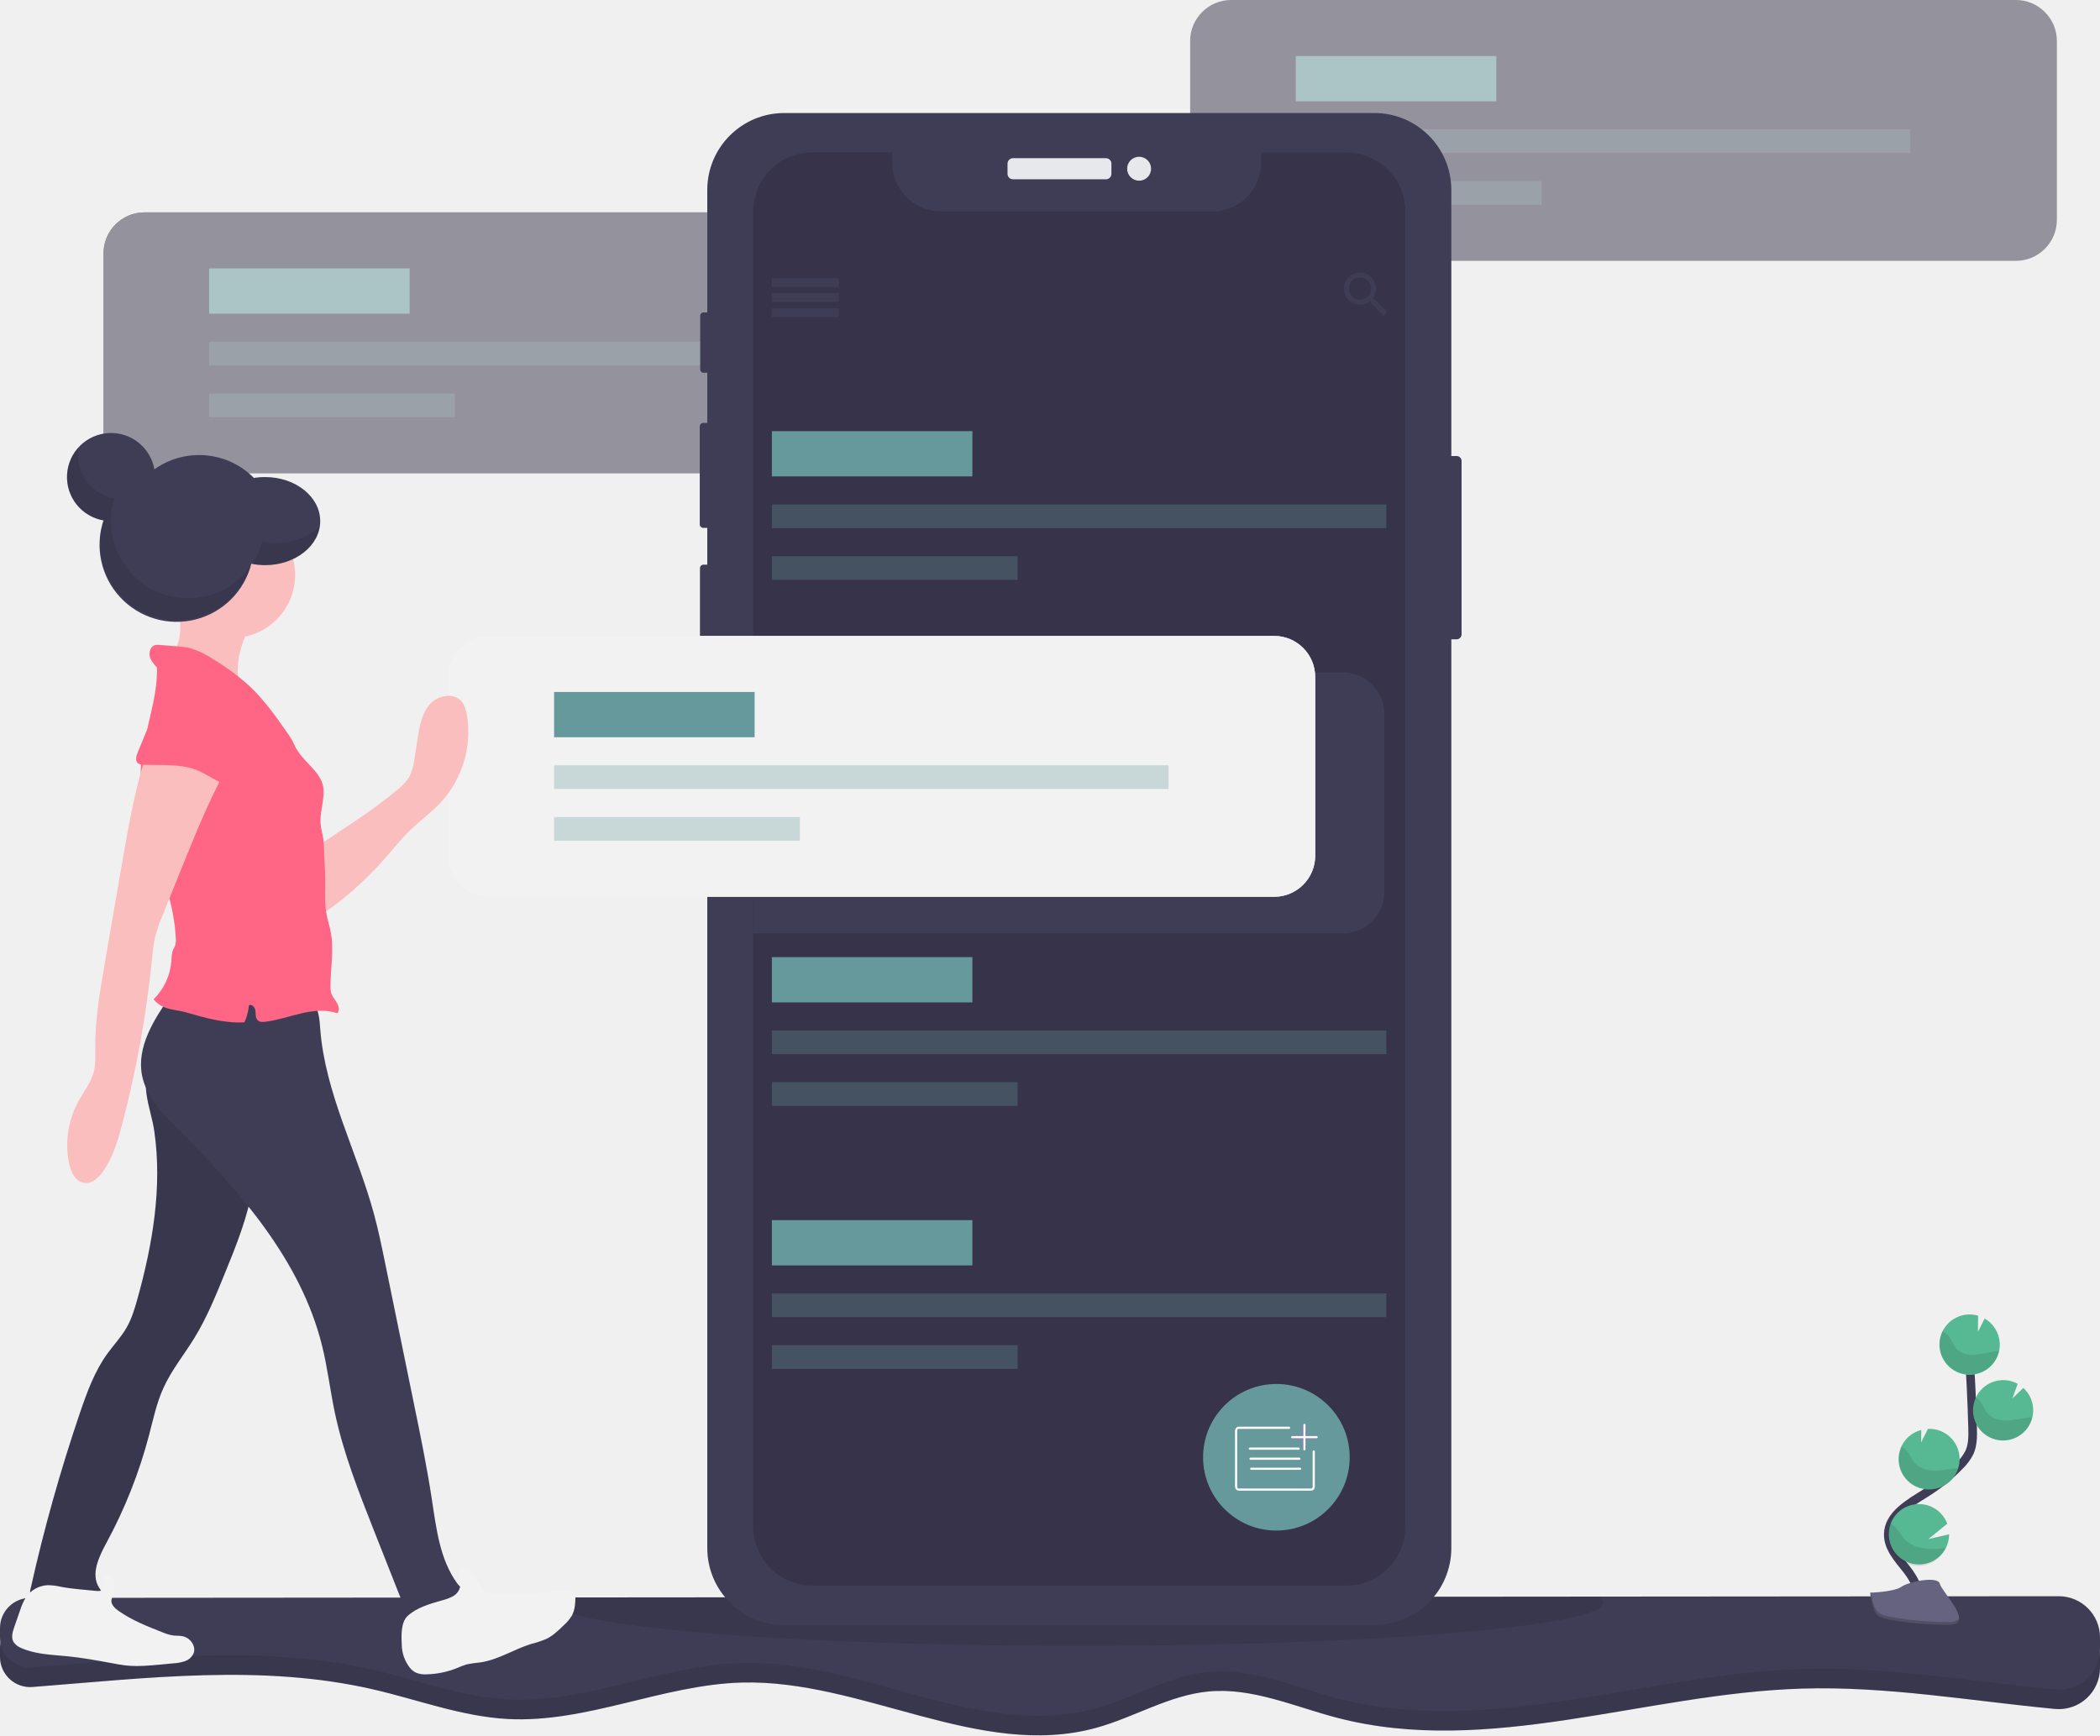
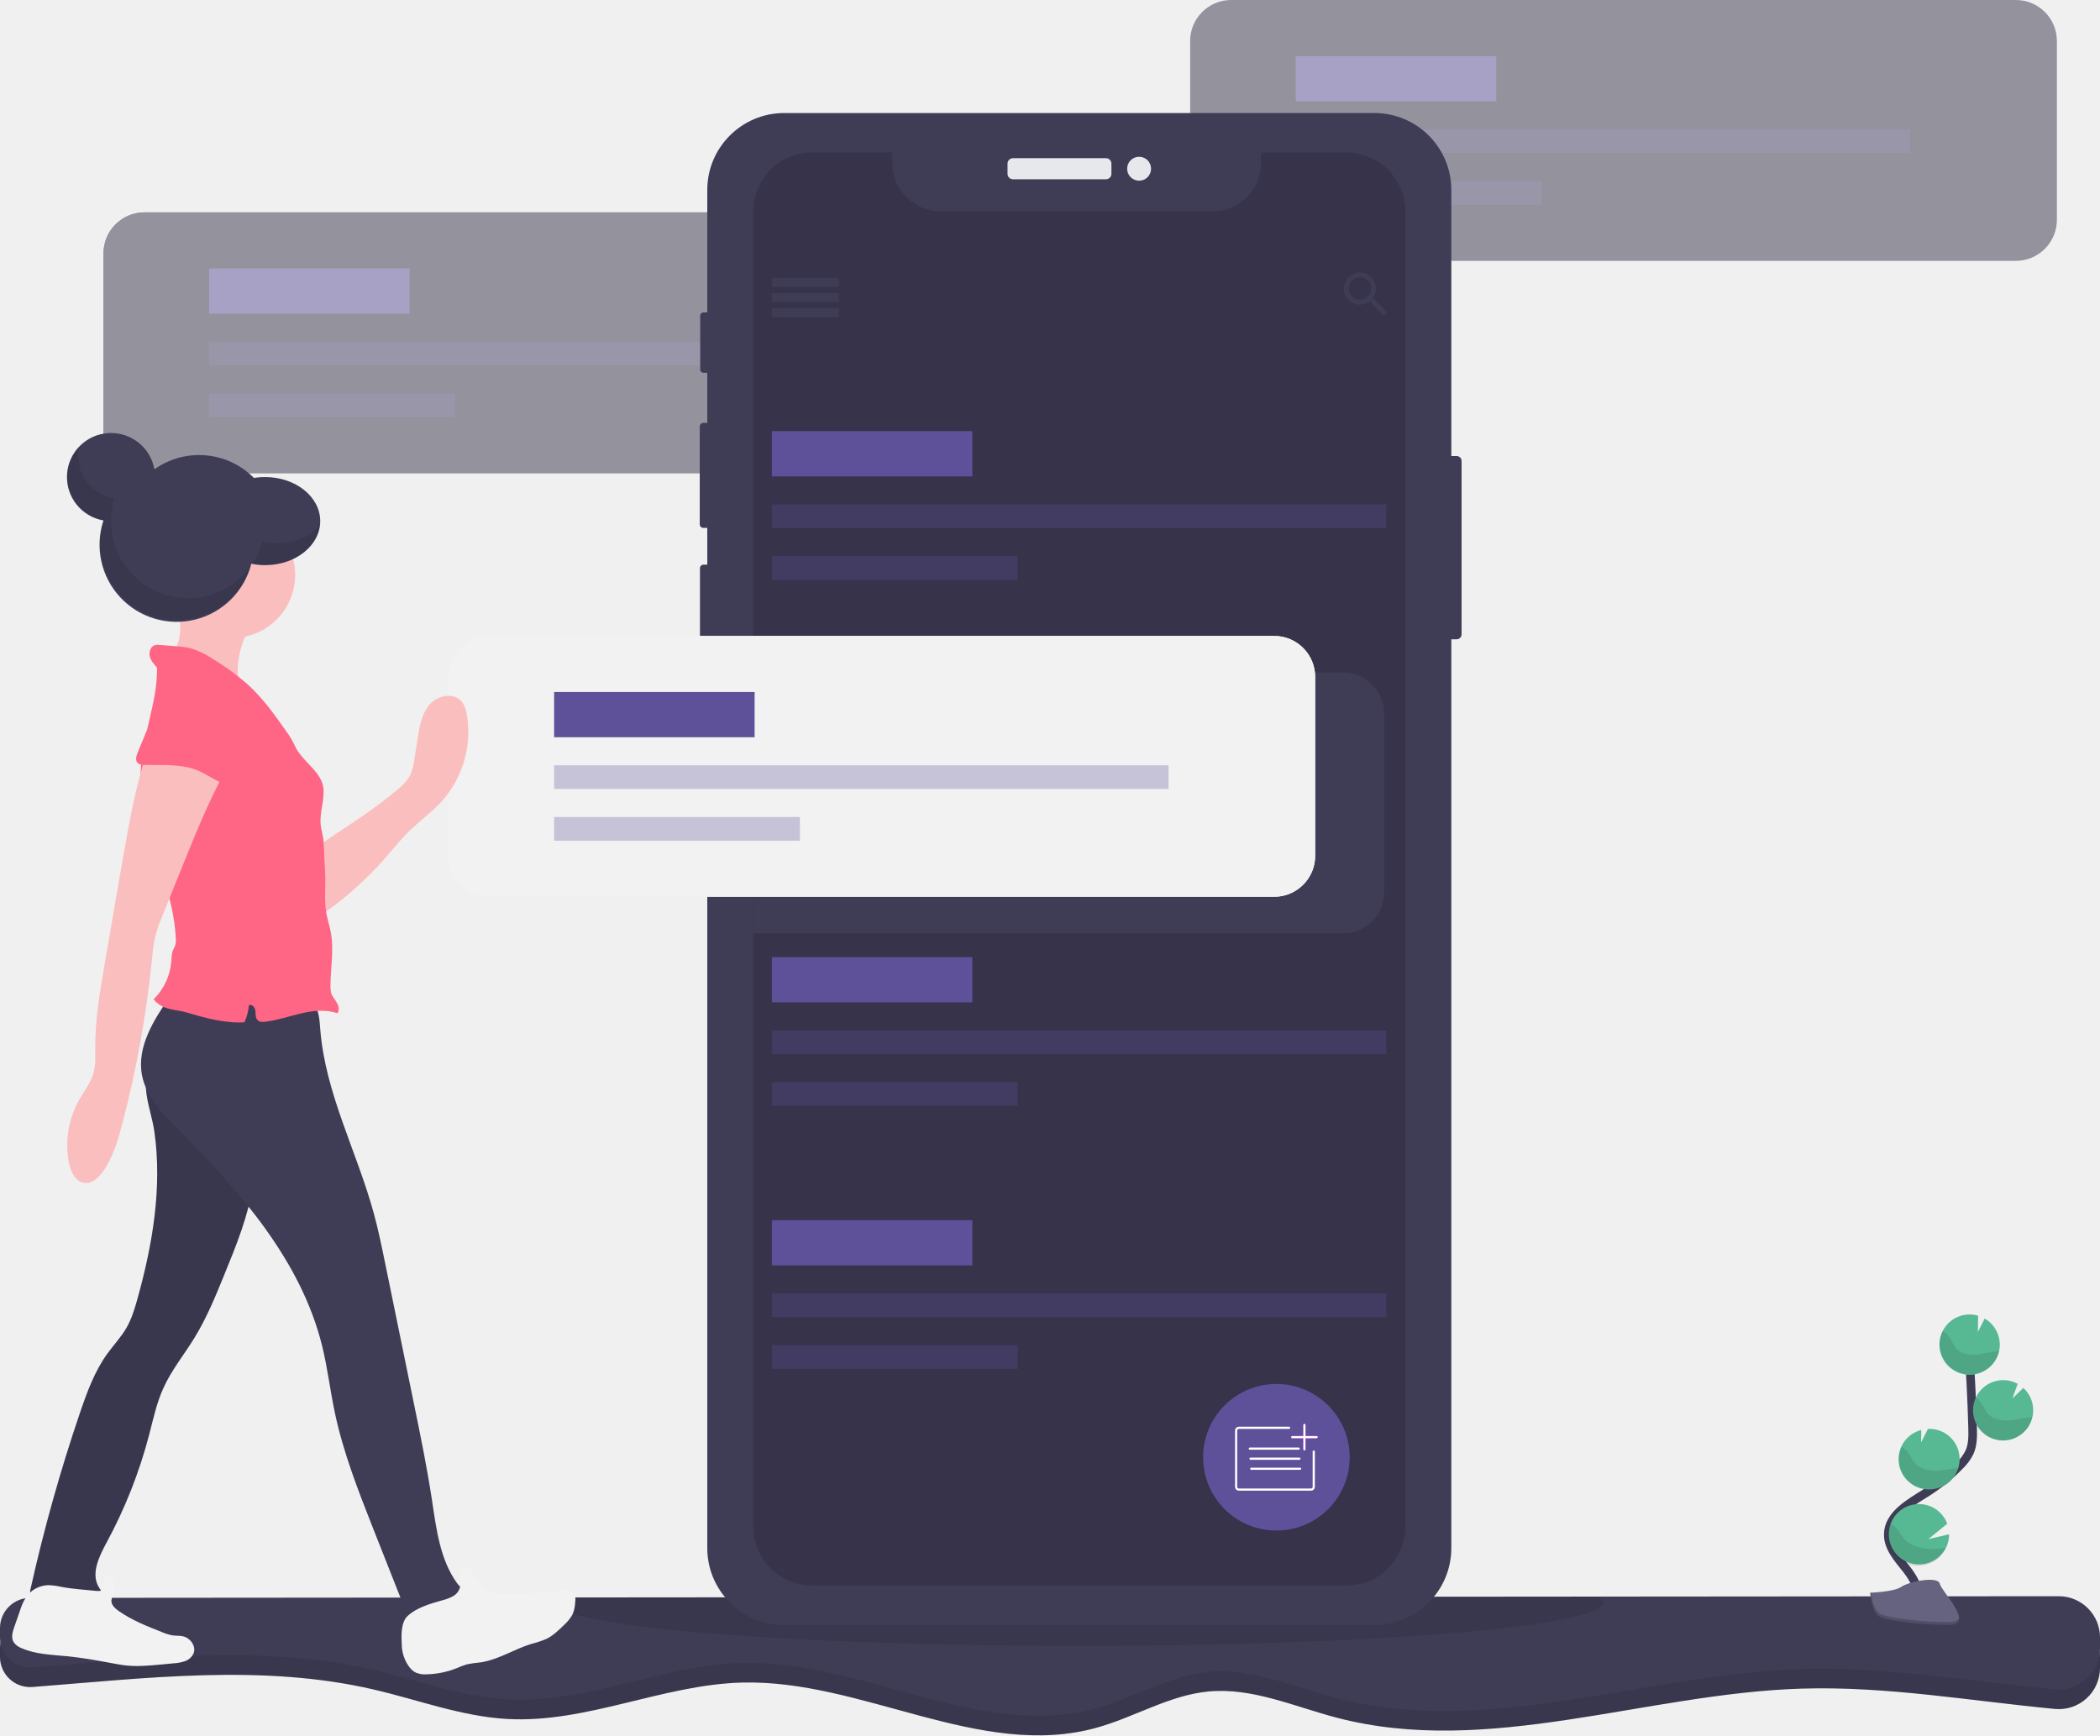
<svg xmlns="http://www.w3.org/2000/svg" id="ada6f7ae-8394-4767-8700-18704e9e9034" data-name="Layer 1" width="974" height="805.02" viewBox="0 0 974 805.02">
  <path d="M1087,816.24v5a19.11,19.11,0,0,1-20.91,19c-39.15-3.72-78.12-10.64-117.4-9.43-72.42,2.21-145.44,31.83-215.54,13.53-19.77-5.16-39.32-14.13-59.66-12.2-18.25,1.73-34.49,12.05-52.17,16.89C567.55,863.79,512.8,826.49,457.06,828c-36.74,1-71.92,18.89-108.62,16.9-21.27-1.14-41.53-8.92-62.28-13.71-51.66-11.94-104.86-5.27-158.09-1.13A14,14,0,0,1,113,816.13v-4.28a14,14,0,0,1,14-14l940.92-.76A19.11,19.11,0,0,1,1087,816.24Z" transform="translate(-113 -47.49)" fill="#3f3d56" />
  <path d="M1087,816.24v5a19.11,19.11,0,0,1-20.91,19c-39.15-3.72-78.12-10.64-117.4-9.43-72.42,2.21-145.44,31.83-215.54,13.53-19.77-5.16-39.32-14.13-59.66-12.2-18.25,1.73-34.49,12.05-52.17,16.89C567.55,863.79,512.8,826.49,457.06,828c-36.74,1-71.92,18.89-108.62,16.9-21.27-1.14-41.53-8.92-62.28-13.71-51.66-11.94-104.86-5.27-158.09-1.13A14,14,0,0,1,113,816.13v-4.28a14,14,0,0,1,14-14l940.92-.76A19.11,19.11,0,0,1,1087,816.24Z" transform="translate(-113 -47.49)" opacity="0.1" />
  <path d="M1087,807.1v5a20.39,20.39,0,0,1-.11,2.08,19.11,19.11,0,0,1-20.8,17c-39.15-3.73-78.12-10.65-117.4-9.44-72.42,2.22-145.44,31.84-215.54,13.53-19.77-5.16-39.32-14.13-59.66-12.2-18.25,1.73-34.49,12.05-52.17,16.9-53.77,14.72-108.52-22.58-164.26-21.08-36.74,1-71.92,18.89-108.62,16.91-21.27-1.15-41.53-8.92-62.28-13.72-51.65-11.93-104.86-5.26-158.09-1.12a14,14,0,0,1-14.86-11.5A13.7,13.7,0,0,1,113,807v-4.28a14,14,0,0,1,14-14l235.83-.19,481.81-.4,223.28-.18A19.11,19.11,0,0,1,1087,807.1Z" transform="translate(-113 -47.49)" fill="#3f3d56" />
  <path d="M856.59,791c0,2.21-4.36,4.33-12.4,6.32C812,805.27,721,811,613.59,811c-105.67,0-195.58-5.55-229-13.31-9-2.09-14-4.34-14-6.69,0-.82.6-1.63,1.78-2.43l481.81-.4C855.77,789.1,856.59,790,856.59,791Z" transform="translate(-113 -47.49)" opacity="0.1" />
  <g opacity="0.5">
    <rect x="552" width="402" height="121" rx="19.03" fill="#36334a" />
-     <rect x="601" y="26" width="93" height="21" fill="#66999c" />
-     <rect x="601" y="60" width="285" height="11" fill="#66999c" opacity="0.3" />
-     <rect x="601" y="84" width="114" height="11" fill="#66999c" opacity="0.3" />
+     <rect x="601" y="26" width="93" height="21" fill="#5e519a" />
+     <rect x="601" y="60" width="285" height="11" fill="#5e519a" opacity="0.3" />
+     <rect x="601" y="84" width="114" height="11" fill="#5e519a" opacity="0.3" />
  </g>
  <g opacity="0.5">
    <rect x="48" y="98.51" width="402" height="121" rx="19.03" fill="#36334a" />
    <rect x="97" y="124.51" width="93" height="21" fill="#36334a" />
    <rect x="97" y="158.51" width="285" height="11" fill="#36334a" />
    <rect x="97" y="182.51" width="114" height="11" fill="#36334a" />
    <rect x="48" y="98.51" width="402" height="121" rx="19.03" fill="#36334a" />
-     <rect x="97" y="124.51" width="93" height="21" fill="#66999c" />
-     <rect x="97" y="158.51" width="285" height="11" fill="#66999c" opacity="0.3" />
-     <rect x="97" y="182.51" width="114" height="11" fill="#66999c" opacity="0.3" />
+     <rect x="97" y="124.51" width="93" height="21" fill="#5e519a" />
+     <rect x="97" y="158.51" width="285" height="11" fill="#5e519a" opacity="0.3" />
+     <rect x="97" y="182.51" width="114" height="11" fill="#5e519a" opacity="0.3" />
  </g>
  <rect x="667.58" y="211.54" width="10.31" height="85.02" rx="2.29" fill="#3f3d56" />
  <rect x="324.76" y="144.93" width="5.79" height="27.99" rx="1.5" fill="#3f3d56" />
  <rect x="324.55" y="196.17" width="6.52" height="48.72" rx="1.69" fill="#3f3d56" />
  <rect x="324.65" y="261.94" width="6.21" height="49.14" rx="1.61" fill="#3f3d56" />
  <rect x="328.04" y="52.43" width="345.1" height="701.37" rx="35.69" fill="#3f3d56" />
  <rect x="467.3" y="73.38" width="48.19" height="9.79" rx="2.54" fill="#e6e8ec" />
  <circle cx="528.33" cy="78.27" r="5.55" fill="#e6e8ec" />
  <path d="M764.83,145.6v610A27.41,27.41,0,0,1,737.42,783H489.76a27.41,27.41,0,0,1-27.41-27.4v-610a27.41,27.41,0,0,1,27.41-27.41h37.06V123a22.58,22.58,0,0,0,22.57,22.57h126A22.57,22.57,0,0,0,697.91,123v-4.76h39.51A27.41,27.41,0,0,1,764.83,145.6Z" transform="translate(-113 -47.49)" fill="#36334a" />
  <rect x="358" y="129" width="31" height="4" fill="#3f3d56" />
  <rect x="358" y="136" width="31" height="4" fill="#3f3d56" />
  <rect x="358" y="143" width="31" height="4" fill="#3f3d56" />
  <rect x="358" y="129" width="31" height="4" fill="#3f3d56" />
  <rect x="358" y="136" width="31" height="4" fill="#3f3d56" />
  <rect x="358" y="143" width="31" height="4" fill="#3f3d56" />
  <path d="M750.66,186.49h-.91l-.35-.29a7.61,7.61,0,0,0,1.78-4.89,7.44,7.44,0,1,0-7.4,7.48,7.73,7.73,0,0,0,4.88-1.78l.34.29v.92l5.74,5.75,1.72-1.72Zm-6.88,0a5.18,5.18,0,1,1,5.16-5.18A5.15,5.15,0,0,1,743.78,186.49Z" transform="translate(-113 -47.49)" fill="#3f3d56" />
-   <rect x="358" y="200" width="93" height="21" fill="#66999c" />
-   <rect x="358" y="234" width="285" height="11" fill="#66999c" opacity="0.3" />
-   <rect x="358" y="258" width="114" height="11" fill="#66999c" opacity="0.3" />
-   <rect x="358" y="444" width="93" height="21" fill="#66999c" />
-   <rect x="358" y="478" width="285" height="11" fill="#66999c" opacity="0.3" />
-   <rect x="358" y="502" width="114" height="11" fill="#66999c" opacity="0.3" />
-   <rect x="358" y="566" width="93" height="21" fill="#66999c" />
-   <rect x="358" y="600" width="285" height="11" fill="#66999c" opacity="0.3" />
-   <rect x="358" y="624" width="114" height="11" fill="#66999c" opacity="0.3" />
-   <circle cx="592" cy="676" r="34" fill="#66999c" />
+   <rect x="358" y="200" width="93" height="21" fill="#5e519a" />
+   <rect x="358" y="234" width="285" height="11" fill="#5e519a" opacity="0.3" />
+   <rect x="358" y="258" width="114" height="11" fill="#5e519a" opacity="0.3" />
+   <rect x="358" y="444" width="93" height="21" fill="#5e519a" />
+   <rect x="358" y="478" width="285" height="11" fill="#5e519a" opacity="0.3" />
+   <rect x="358" y="502" width="114" height="11" fill="#5e519a" opacity="0.3" />
+   <rect x="358" y="566" width="93" height="21" fill="#5e519a" />
+   <rect x="358" y="600" width="285" height="11" fill="#5e519a" opacity="0.3" />
+   <rect x="358" y="624" width="114" height="11" fill="#5e519a" opacity="0.3" />
+   <circle cx="592" cy="676" r="34" fill="#5e519a" />
  <path d="M722.33,720.81v16.43a1.25,1.25,0,0,1-1.25,1.25h-33.5a1.25,1.25,0,0,1-1.25-1.25V711.07a1.25,1.25,0,0,1,1.25-1.25h23.31" transform="translate(-113 -47.49)" fill="none" stroke="#fff" stroke-linecap="round" stroke-miterlimit="10" />
  <line x1="579.67" y1="672" x2="602.33" y2="672" fill="none" stroke="#fff" stroke-linecap="round" stroke-miterlimit="10" />
  <line x1="580" y1="676.67" x2="602.67" y2="676.67" fill="none" stroke="#fff" stroke-linecap="round" stroke-miterlimit="10" />
  <line x1="580.33" y1="681.33" x2="603" y2="681.33" fill="none" stroke="#fff" stroke-linecap="round" stroke-miterlimit="10" />
  <line x1="605" y1="661" x2="605" y2="672.33" fill="none" stroke="#f0f" stroke-miterlimit="10" />
  <line x1="610.67" y1="666.67" x2="599.33" y2="666.67" fill="none" stroke="#f0f" stroke-miterlimit="10" />
  <line x1="605" y1="661" x2="605" y2="672.33" fill="none" stroke="#fff" stroke-linecap="round" stroke-miterlimit="10" />
  <line x1="610.67" y1="666.67" x2="599.33" y2="666.67" fill="none" stroke="#fff" stroke-linecap="round" stroke-miterlimit="10" />
  <path d="M1001.6,792.66c3-5.51-.4-12.27-4.29-17.18s-8.61-10-8.51-16.29c.15-9,9.7-14.31,17.33-19.09a84,84,0,0,0,15.56-12.51,22.8,22.8,0,0,0,4.78-6.4c1.58-3.52,1.54-7.52,1.44-11.37q-.51-19.26-1.91-38.49" transform="translate(-113 -47.49)" fill="none" stroke="#3f3d56" stroke-miterlimit="10" stroke-width="4" />
  <path d="M1040.51,670.63a14,14,0,0,0-7-11.5l-3.14,6.22.1-7.53a14.22,14.22,0,0,0-4.63-.56,14,14,0,1,0,14.68,13.37Z" transform="translate(-113 -47.49)" fill="#57b894" />
  <path d="M1015.48,765.62a14,14,0,1,1,.68-11.3l-8.77,7.13,9.65-2.23A14,14,0,0,1,1015.48,765.62Z" transform="translate(-113 -47.49)" fill="#57b894" />
  <path d="M1008.55,738.37a14,14,0,0,1-4.45-27.53l-.08,5.78,3.18-6.29h0a14,14,0,0,1,14.67,13.36,13.84,13.84,0,0,1-.6,4.79A14,14,0,0,1,1008.55,738.37Z" transform="translate(-113 -47.49)" fill="#57b894" />
  <path d="M1042.62,715.7a14,14,0,1,1,6.21-26.27l-2.48,6.8,5.1-4.9A14,14,0,0,1,1056,701a13.79,13.79,0,0,1-.35,3.87A14,14,0,0,1,1042.62,715.7Z" transform="translate(-113 -47.49)" fill="#57b894" />
  <path d="M1038.62,674.37c-3.24.35-6.39,1.36-9.64,1.56s-6.82-.57-8.88-3.1c-1.1-1.36-1.66-3.08-2.59-4.57a10,10,0,0,0-3.54-3.33,14,14,0,1,0,26.24,9.32Q1039.42,674.28,1038.62,674.37Z" transform="translate(-113 -47.49)" opacity="0.1" />
  <path d="M1042.62,715.7a14,14,0,0,1-13.35-20,10.37,10.37,0,0,1,2.82,2.82c1,1.51,1.61,3.26,2.78,4.64,2.19,2.57,5.92,3.41,9.31,3.26s6.66-1.12,10-1.43c.47,0,.94-.07,1.42-.08A14,14,0,0,1,1042.62,715.7Z" transform="translate(-113 -47.49)" opacity="0.1" />
  <path d="M1008.55,738.37a14,14,0,0,1-13.46-19.76,11.48,11.48,0,0,1,3,2.85c1.09,1.54,1.77,3.32,3.05,4.74,2.37,2.63,6.35,3.56,9.93,3.48s6.83-.93,10.28-1.2A14,14,0,0,1,1008.55,738.37Z" transform="translate(-113 -47.49)" opacity="0.1" />
  <path d="M1015.48,765.62a14,14,0,0,1-25.59-11.45,13.84,13.84,0,0,1,3.08,2.75c1.34,1.62,2.22,3.47,3.76,5,2.87,2.82,7.5,4,11.63,4.09A60,60,0,0,0,1015.48,765.62Z" transform="translate(-113 -47.49)" opacity="0.1" />
  <path d="M980.43,786.31s11.08-.34,14.42-2.72,17-5.21,17.86-1.4,16.65,19,4.15,19.06-29.06-1.94-32.4-4S980.43,786.31,980.43,786.31Z" transform="translate(-113 -47.49)" fill="#656380" />
  <path d="M1017.08,799.93c-12.51.1-29.06-1.95-32.39-4-2.54-1.55-3.55-7.09-3.89-9.65h-.37s.7,8.94,4,11,19.89,4.07,32.4,4c3.61,0,4.85-1.31,4.78-3.21C1021.14,799.19,1019.77,799.9,1017.08,799.93Z" transform="translate(-113 -47.49)" opacity="0.2" />
  <path d="M755,378.52v82.94a19,19,0,0,1-19,19H462.35v-121H736A19,19,0,0,1,755,378.52Z" transform="translate(-113 -47.49)" fill="#3f3d56" />
  <rect x="208" y="295" width="402" height="121" rx="19.03" fill="#f2f2f2" />
  <rect x="208" y="295" width="402" height="121" rx="19.03" fill="#f2f2f2" />
-   <rect x="257" y="321" width="93" height="21" fill="#66999c" />
-   <rect x="257" y="355" width="285" height="11" fill="#66999c" opacity="0.3" />
-   <rect x="257" y="379" width="114" height="11" fill="#66999c" opacity="0.3" />
+   <rect x="257" y="321" width="93" height="21" fill="#5e519a" />
+   <rect x="257" y="355" width="285" height="11" fill="#5e519a" opacity="0.3" />
+   <rect x="257" y="379" width="114" height="11" fill="#5e519a" opacity="0.3" />
  <circle cx="92.34" cy="246.84" r="35.75" fill="#3f3d56" />
  <path d="M184.6,572.43c3.69,25.89-.81,52.29-7.82,77.48-1.31,4.69-2.72,9.42-5.17,13.63s-5.86,7.83-8.74,11.79c-6,8.26-9.52,18-12.81,27.64a779.65,779.65,0,0,0-22.82,81.32,5.57,5.57,0,0,0,0,3.47c.87,2,3.51,2.26,5.68,2.25l28.06-.15c1-1.92-.85-4-2-5.84-4-6.22-.16-14.3,3.37-20.81a223.74,223.74,0,0,0,19.78-50c1.92-7.33,3.48-14.82,6.6-21.73,3.77-8.38,9.68-15.59,14.48-23.43,5.58-9.11,9.65-19,13.69-28.93,5.64-13.78,11.33-27.73,13.55-42.45,2.09-13.82,1.06-27.9-.3-41.81a2.64,2.64,0,0,0-3.06-3l-37.65-1.94c-7.76-.4-9.6-2.1-8.42,5.52C181.84,561.13,183.78,566.67,184.6,572.43Z" transform="translate(-113 -47.49)" fill="#3f3d56" />
  <path d="M184.6,572.43c3.69,25.89-.81,52.29-7.82,77.48-1.31,4.69-2.72,9.42-5.17,13.63s-5.86,7.83-8.74,11.79c-6,8.26-9.52,18-12.81,27.64a779.65,779.65,0,0,0-22.82,81.32,5.57,5.57,0,0,0,0,3.47c.87,2,3.51,2.26,5.68,2.25l28.06-.15c1-1.92-.85-4-2-5.84-4-6.22-.16-14.3,3.37-20.81a223.74,223.74,0,0,0,19.78-50c1.92-7.33,3.48-14.82,6.6-21.73,3.77-8.38,9.68-15.59,14.48-23.43,5.58-9.11,9.65-19,13.69-28.93,5.64-13.78,11.33-27.73,13.55-42.45,2.09-13.82,1.06-27.9-.3-41.81a2.64,2.64,0,0,0-3.06-3l-37.65-1.94c-7.76-.4-9.6-2.1-8.42,5.52C181.84,561.13,183.78,566.67,184.6,572.43Z" transform="translate(-113 -47.49)" opacity="0.1" />
  <path d="M192,509.48c-7.65,11-15.67,23.66-13.13,36.83,1.93,10,9.55,17.75,16.74,25,28.74,28.86,57,60.92,66.78,100.47,2.52,10.22,3.74,20.71,5.91,31,3.94,18.7,11,36.58,18,54.35l18.72,47.38a28.36,28.36,0,0,0,27.1-18c-2.46-.19-5.67-2.57-7.11-4.57-8-11.07-9.64-25.31-11.69-38.81-2.27-14.92-5.3-29.72-8.34-44.51L291.58,633.2c-1.55-7.55-3.1-15.11-5.12-22.54-7.82-28.83-22.64-56-24.93-85.81-.34-4.38-.55-9.19-3.52-12.44-3.12-3.43-8.24-4-12.87-4.27C226.41,506.9,210.25,505.07,192,509.48Z" transform="translate(-113 -47.49)" fill="#3f3d56" />
  <path d="M141.47,783.62a29.86,29.86,0,0,0-6.22-.8,12.92,12.92,0,0,0-10.16,5.55,25.25,25.25,0,0,0-2.73,6l-2.71,7.78c-.8,2.28-1.58,4.91-.39,7A7.42,7.42,0,0,0,122.9,812c6.56,2.92,13.95,3.08,21.1,3.78,6.94.68,13.82,1.9,20.67,3.19,2.36.44,4.71.89,7.1,1.13,5.34.54,10.72,0,16.06-.48l5.51-.53a19.84,19.84,0,0,0,5.42-1,6.83,6.83,0,0,0,4-3.59c1.36-3.37-1.56-7.36-5.13-8-1.45-.29-2.95-.16-4.42-.35a20.88,20.88,0,0,1-4.84-1.45c-7.05-2.77-14.17-5.57-20.37-9.93-1.72-1.21-3.52-2.9-3.33-5a10.19,10.19,0,0,1,.89-2.59,9.46,9.46,0,0,0,.08-6.69c-.34-.92-1-1.89-1.93-2-2.64-.32-2.32,3.53-2.71,5-.53,2-1.49,2.18-3.37,2C152.23,784.91,146.83,784.64,141.47,783.62Z" transform="translate(-113 -47.49)" fill="#f2f2f2" />
  <path d="M299.34,810.45a17.65,17.65,0,0,0,3.82,10.75,8.36,8.36,0,0,0,2.72,2.19,10.92,10.92,0,0,0,4.95.79,40.05,40.05,0,0,0,13.89-2.81,39.7,39.7,0,0,1,4.8-1.81,53.88,53.88,0,0,1,6.24-.9c8.27-1.19,15.53-6.07,23.52-8.54a49.45,49.45,0,0,0,7-2.3c3.16-1.49,5.72-4,8.23-6.43a19.89,19.89,0,0,0,3.78-4.52c1.47-2.74,1.56-6,1.62-9.1a2.59,2.59,0,0,0-.24-1.41,2.1,2.1,0,0,0-.9-.71c-2.43-1.2-5.31-.6-8-.13-9.72,1.73-19.67,1.41-29.54,1.09a4.29,4.29,0,0,1-4.54-2.59l-3.75-6c-1.07-1.72-2.77-3.69-4.71-3.1-1.55.47-2.18,2.37-2.12,4s.56,3.25.25,4.84a6.61,6.61,0,0,1-3.2,4.16,20.44,20.44,0,0,1-5,1.92c-5.52,1.56-11.94,3.33-16.21,7.39C298.86,800.15,299.15,806.6,299.34,810.45Z" transform="translate(-113 -47.49)" fill="#f2f2f2" />
  <path d="M297.4,413.75a23.17,23.17,0,0,0,5.46-5.94,24.21,24.21,0,0,0,2.33-8.21l1.57-9.92c.87-5.47,1.89-11.26,5.54-15.43s10.92-5.66,14.63-1.54c1.62,1.79,2.26,4.25,2.66,6.64a48.34,48.34,0,0,1-11.82,40c-4.49,4.92-10,8.83-14.75,13.48-4.14,4-7.73,8.59-11.55,12.94A159.42,159.42,0,0,1,260,473.27c.14-7.44,1.09-15.42,0-22.81-.81-5.34-3-8.22,2.17-11.71C274.17,430.59,286.28,423.21,297.4,413.75Z" transform="translate(-113 -47.49)" fill="#fbbebe" />
  <path d="M196.56,340.57c-.39,5.32-2.6,10.76-7,13.83q18.69,6.54,36.87,14.42c-2.34-2.25-3.05-5.7-3.16-8.94-.31-8.47,2.62-16.8,6.9-24.1a5.85,5.85,0,0,0,1.13-3.18c-.14-2.36-2.94-3.45-5.24-4a128.86,128.86,0,0,0-23.92-3.47c-3.45-.11-7.54-1.2-6.76,3.19C196.12,332.42,196.87,336.42,196.56,340.57Z" transform="translate(-113 -47.49)" fill="#fbbebe" />
  <circle cx="107.66" cy="266.7" r="29.23" fill="#fbbebe" />
  <path d="M249.6,393.14a35.36,35.36,0,0,0-3.71-6.22c-5.3-7.61-10.74-15.21-17.54-21.51a109.19,109.19,0,0,0-16.65-12.23,37.79,37.79,0,0,0-10.42-5,40.77,40.77,0,0,0-6.69-.91l-7.59-.62a6.21,6.21,0,0,0-2,.06c-2.06.52-3,3.08-2.56,5.15s2,3.75,3.38,5.32c.34,15.49-6.55,30.77-7.48,46.24-1.63,27,14.88,52.21,16.2,79.28a8.55,8.55,0,0,1-.38,3.63c-.22.56-.55,1.07-.8,1.62-.78,1.7-.75,3.63-.89,5.5a27.94,27.94,0,0,1-8.23,17.62,12.23,12.23,0,0,0,4.64,3.54c3.19,1.39,7,1.51,10.39,2.48,8.84,2.58,17.9,5.18,27.09,4.63a23.9,23.9,0,0,0,2.09-7.87c1.3-.81,2.8.92,3,2.44s-.09,3.29,1,4.39,2.47.93,3.8.76c5.61-.71,11-2.6,16.5-3.87s11.38-1.88,16.73-.06c1.08-1.37.62-3.4-.26-4.9s-2.13-2.82-2.63-4.49a10.08,10.08,0,0,1-.32-2.95c0-8.55,1.76-17.19.09-25.58-.49-2.46-1.27-4.86-1.77-7.33-1-4.79-.85-9.73-.72-14.62s-.46-10.18-.56-15.14a48.29,48.29,0,0,0-.4-6.13c-.34-2.13-1-4.21-1.18-6.36-.54-5.46,1.66-10.88,1.33-16.36C262.51,405.33,252.84,400.81,249.6,393.14Z" transform="translate(-113 -47.49)" fill="#ff6584" />
  <path d="M183.63,389.22c-7.08,18.78-10.54,38.7-14,58.48l-8,46.46c-2.27,13.13-4.55,26.34-4.46,39.66,0,3.74.24,7.55-.74,11.16-1.28,4.74-4.46,8.69-6.87,13a42.78,42.78,0,0,0-4.6,28.93c.82,4.15,3.06,8.86,7.27,9.34,3.46.38,6.45-2.37,8.47-5.21,4.64-6.51,6.94-14.37,9-22.11a500.11,500.11,0,0,0,13.87-77.09,75.06,75.06,0,0,1,1.39-9.8,69.54,69.54,0,0,1,3.38-9.76q4.59-11.38,9.19-22.76c7.07-17.53,14.18-35.14,23.89-51.36-9.6-2.76-19.59-6-29.19-8.73C189.46,388.61,186.49,389.1,183.63,389.22Z" transform="translate(-113 -47.49)" fill="#fbbebe" />
  <path d="M200.27,403.46c-6.72-1.45-13.67-1-20.53-1.17a4.43,4.43,0,0,1-2.76-.72c-1.39-1.19-.8-3.42-.1-5.11l3.32-8a11.64,11.64,0,0,1,2.66-4.42c1.69-1.5,4.07-1.87,6.31-2.14,7.29-.84,14.79-1.12,21.86.85s13.72,6.45,16.88,13.08c1.32,2.76,1.93,6.24.18,8.75-2.6,3.73-8.43,7.9-12.78,5.86C210.1,408,206.11,404.73,200.27,403.46Z" transform="translate(-113 -47.49)" fill="#ff6584" />
  <path d="M236,268.79a29.52,29.52,0,0,0-16.28,4.69,35.75,35.75,0,0,0-35.1-8.22A20.43,20.43,0,1,0,161,288.91,35.75,35.75,0,1,0,229.57,309a32,32,0,0,0,6.41.65c14.1,0,25.54-9.15,25.54-20.43S250.08,268.79,236,268.79Z" transform="translate(-113 -47.49)" fill="#3f3d56" />
  <path d="M241.09,299.43a31.1,31.1,0,0,1-6.41-.65A35.57,35.57,0,0,1,230,309.07a32.11,32.11,0,0,0,6,.58c13.18,0,24-8,25.39-18.24C256.7,296.29,249.35,299.43,241.09,299.43Z" transform="translate(-113 -47.49)" opacity="0.1" />
  <path d="M200.23,325a35.8,35.8,0,0,1-34.18-46.28,20.43,20.43,0,0,1-16.89-20.12,20.09,20.09,0,0,1,.33-3.66,20.43,20.43,0,0,0,11.46,34,35.75,35.75,0,0,0,68.29,21.18A35.68,35.68,0,0,1,200.23,325Z" transform="translate(-113 -47.49)" opacity="0.1" />
</svg>
